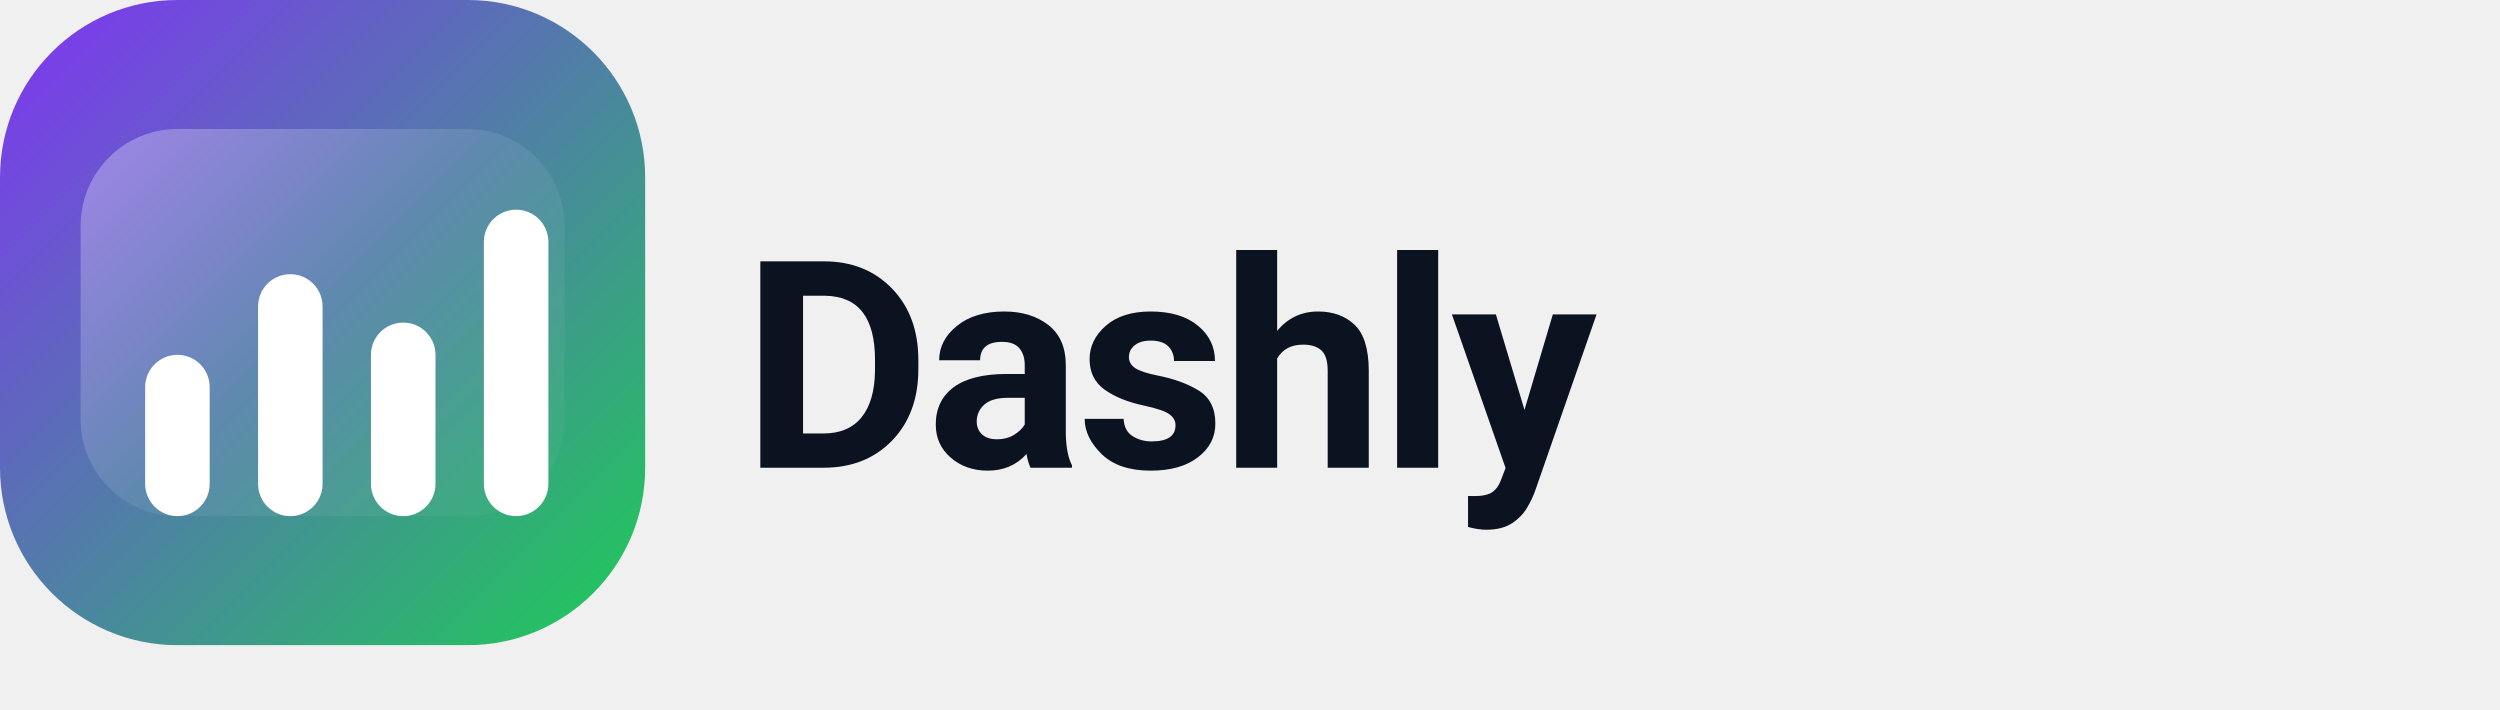
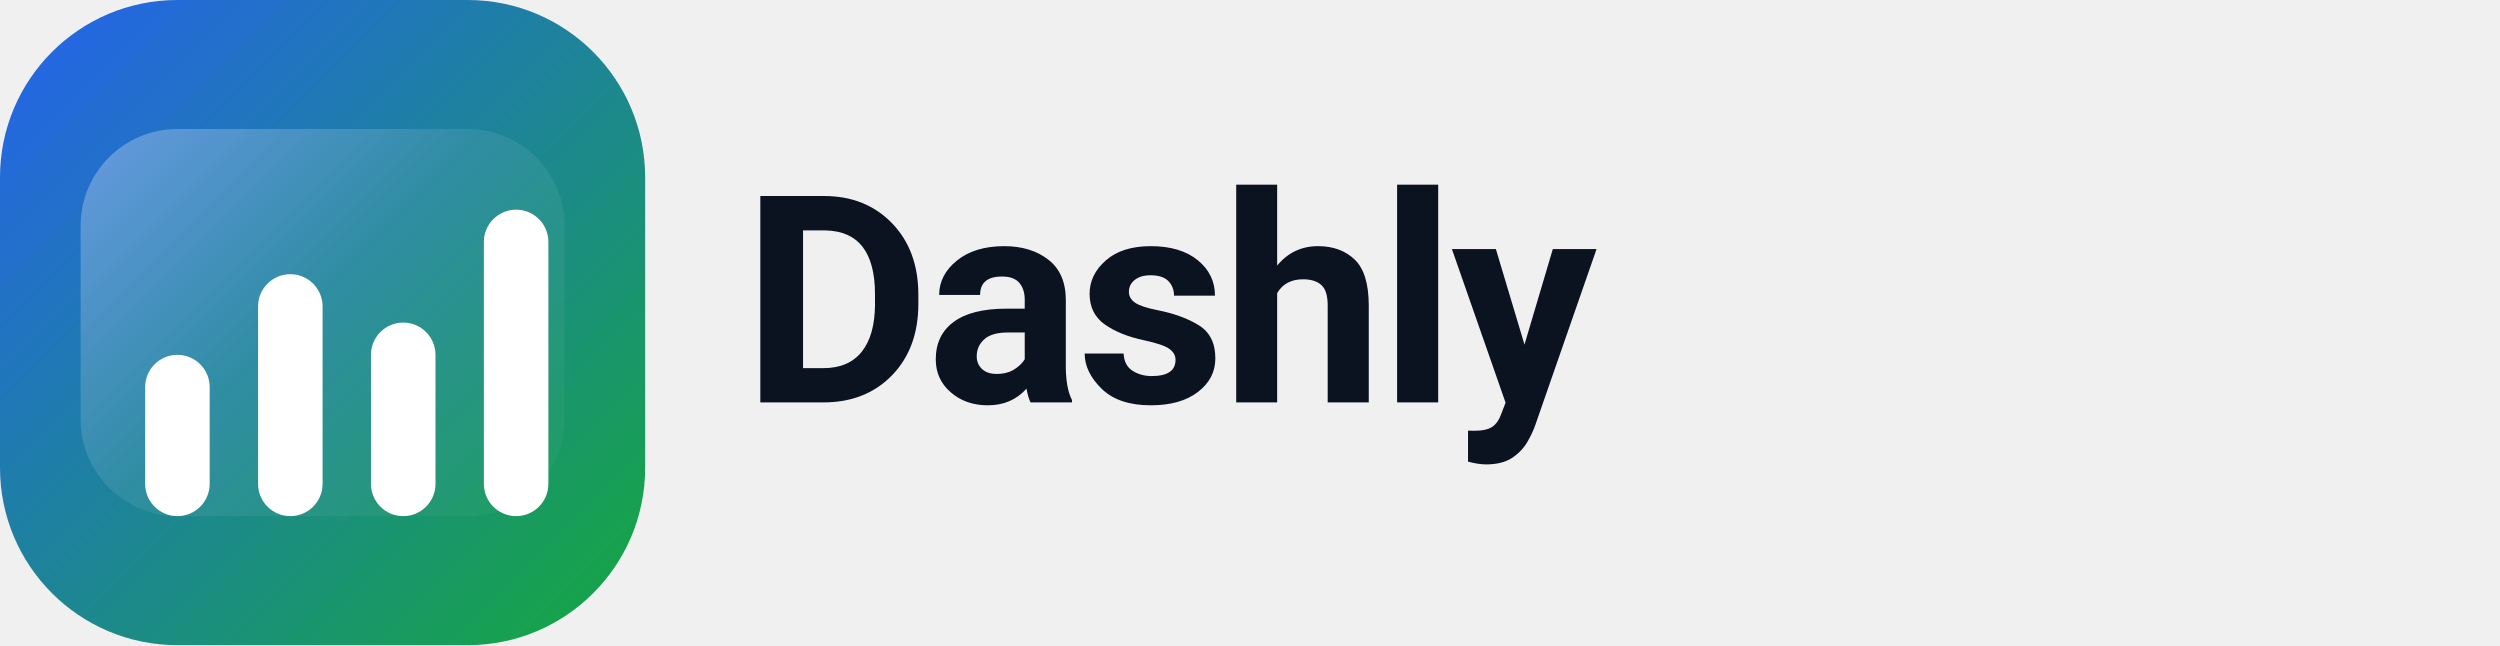
- <svg xmlns="http://www.w3.org/2000/svg" width="310" height="88" viewBox="20 20 310 88" fill="none" role="img" aria-label="Flat dashboard logo with title">
+ <svg xmlns="http://www.w3.org/2000/svg" width="310" height="80" viewBox="20 24 310 80" fill="none" role="img" aria-label="Flat dashboard logo blue primary green secondary">
  <defs>
    <linearGradient id="g1" x1="24" y1="24" x2="96" y2="96" gradientUnits="userSpaceOnUse">
-       <stop offset="0" stop-color="#7C3AED" />
-       <stop offset="1" stop-color="#22C55E" />
+       <stop offset="0" stop-color="#2563EB" />
+       <stop offset="1" stop-color="#16A34A" />
    </linearGradient>
    <linearGradient id="shine" x1="20" y1="20" x2="100" y2="100" gradientUnits="userSpaceOnUse">
      <stop offset="0" stop-color="white" stop-opacity="0.45" />
      <stop offset="0.5" stop-color="white" stop-opacity="0.08" />
      <stop offset="1" stop-color="white" stop-opacity="0" />
    </linearGradient>
  </defs>
-   <rect x="20" y="20" width="80" height="80" rx="22" fill="url(#g1)" />
-   <path d="M30 48C30 41.373 35.373 36 42 36H78C84.627 36 90 41.373 90 48V72C90 78.627 84.627 84 78 84H42C35.373 84 30 78.627 30 72V48Z" fill="url(#shine)" />
-   <rect x="38" y="64" width="8" height="20" rx="4" fill="white" />
-   <rect x="52" y="54" width="8" height="30" rx="4" fill="white" />
-   <rect x="66" y="60" width="8" height="24" rx="4" fill="white" />
-   <rect x="80" y="46" width="8" height="38" rx="4" fill="white" />
-   <text x="112" y="78" font-family="ui-sans-serif, system-ui, -apple-system, Segoe UI, Roboto, Helvetica, Arial" font-size="36" font-weight="700" letter-spacing="-0.6" fill="#0B1220">
+   <rect x="20" y="24" width="80" height="80" rx="22" fill="url(#g1)" />
+   <path d="M30 52C30 45.373 35.373 40 42 40H78C84.627 40 90 45.373 90 52V76C90 82.627 84.627 88 78 88H42C35.373 88 30 82.627 30 76V52Z" fill="url(#shine)" />
+   <rect x="38" y="68" width="8" height="20" rx="4" fill="white" />
+   <rect x="52" y="58" width="8" height="30" rx="4" fill="white" />
+   <rect x="66" y="64" width="8" height="24" rx="4" fill="white" />
+   <rect x="80" y="50" width="8" height="38" rx="4" fill="white" />
+   <text x="112" y="64" font-family="ui-sans-serif, system-ui, -apple-system, Segoe UI, Roboto, Helvetica, Arial" font-size="36" font-weight="700" letter-spacing="-0.6" fill="#0B1220" dominant-baseline="middle">
    Dashly
  </text>
</svg>
